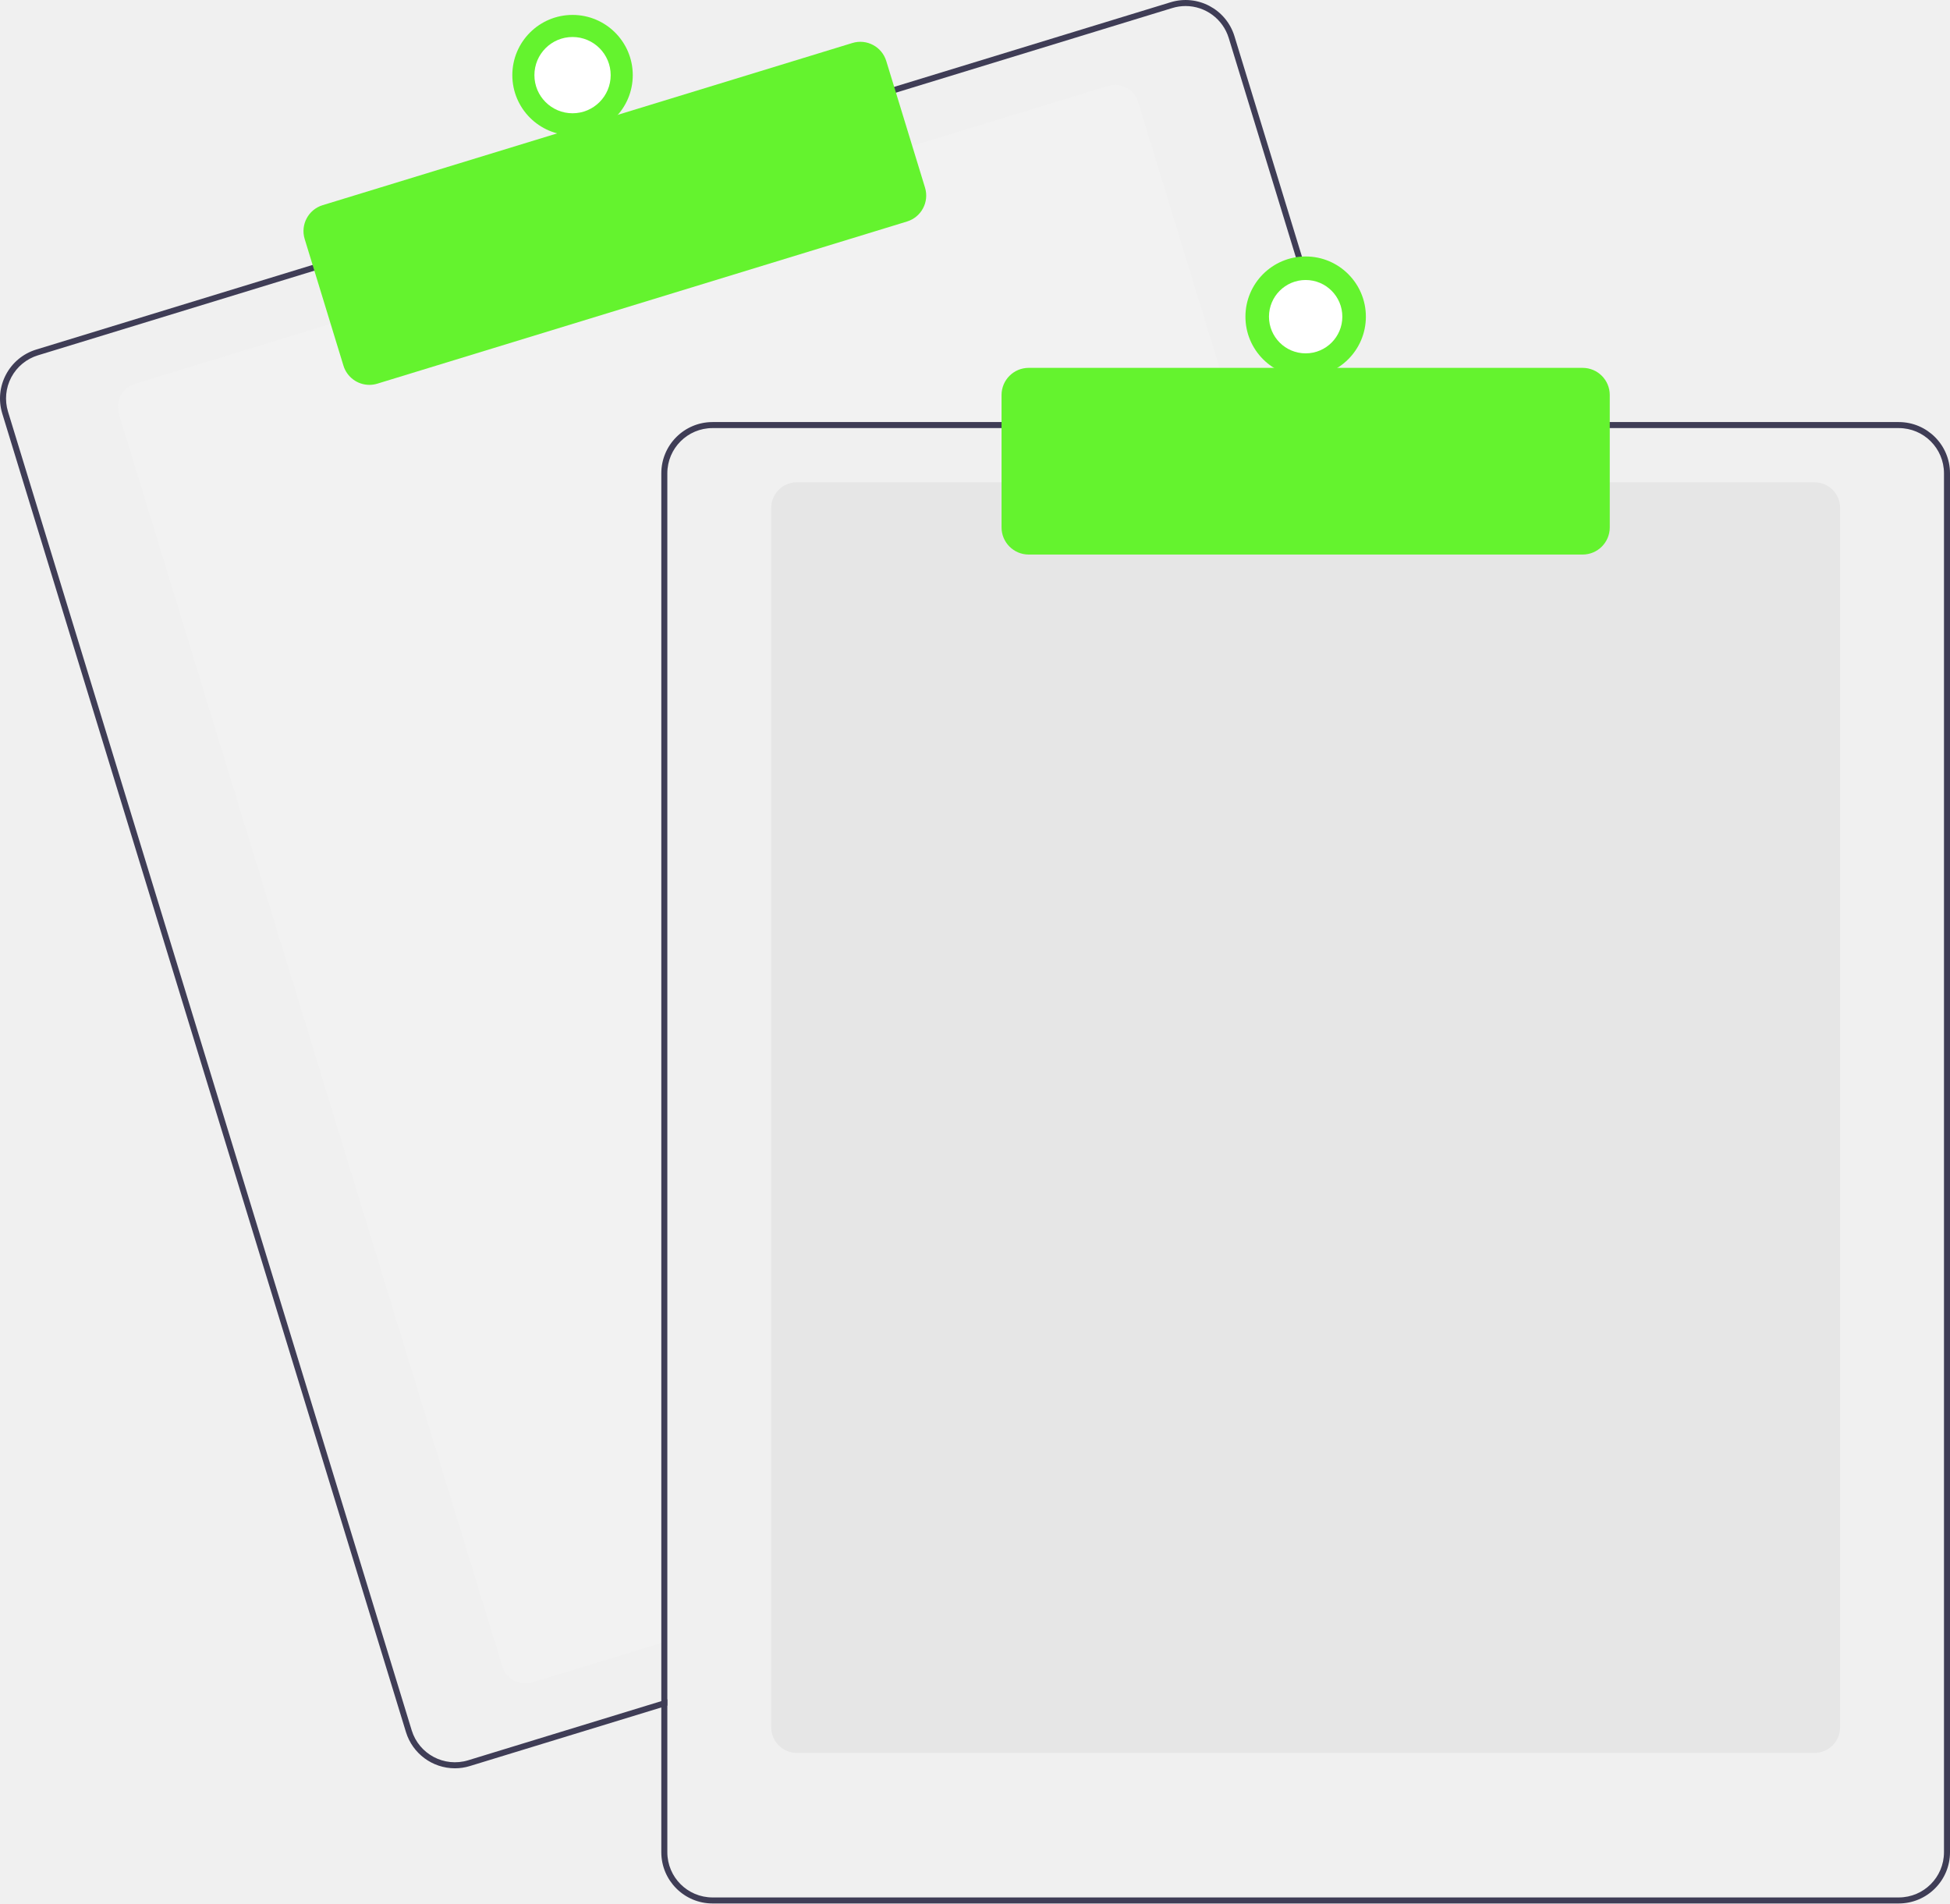
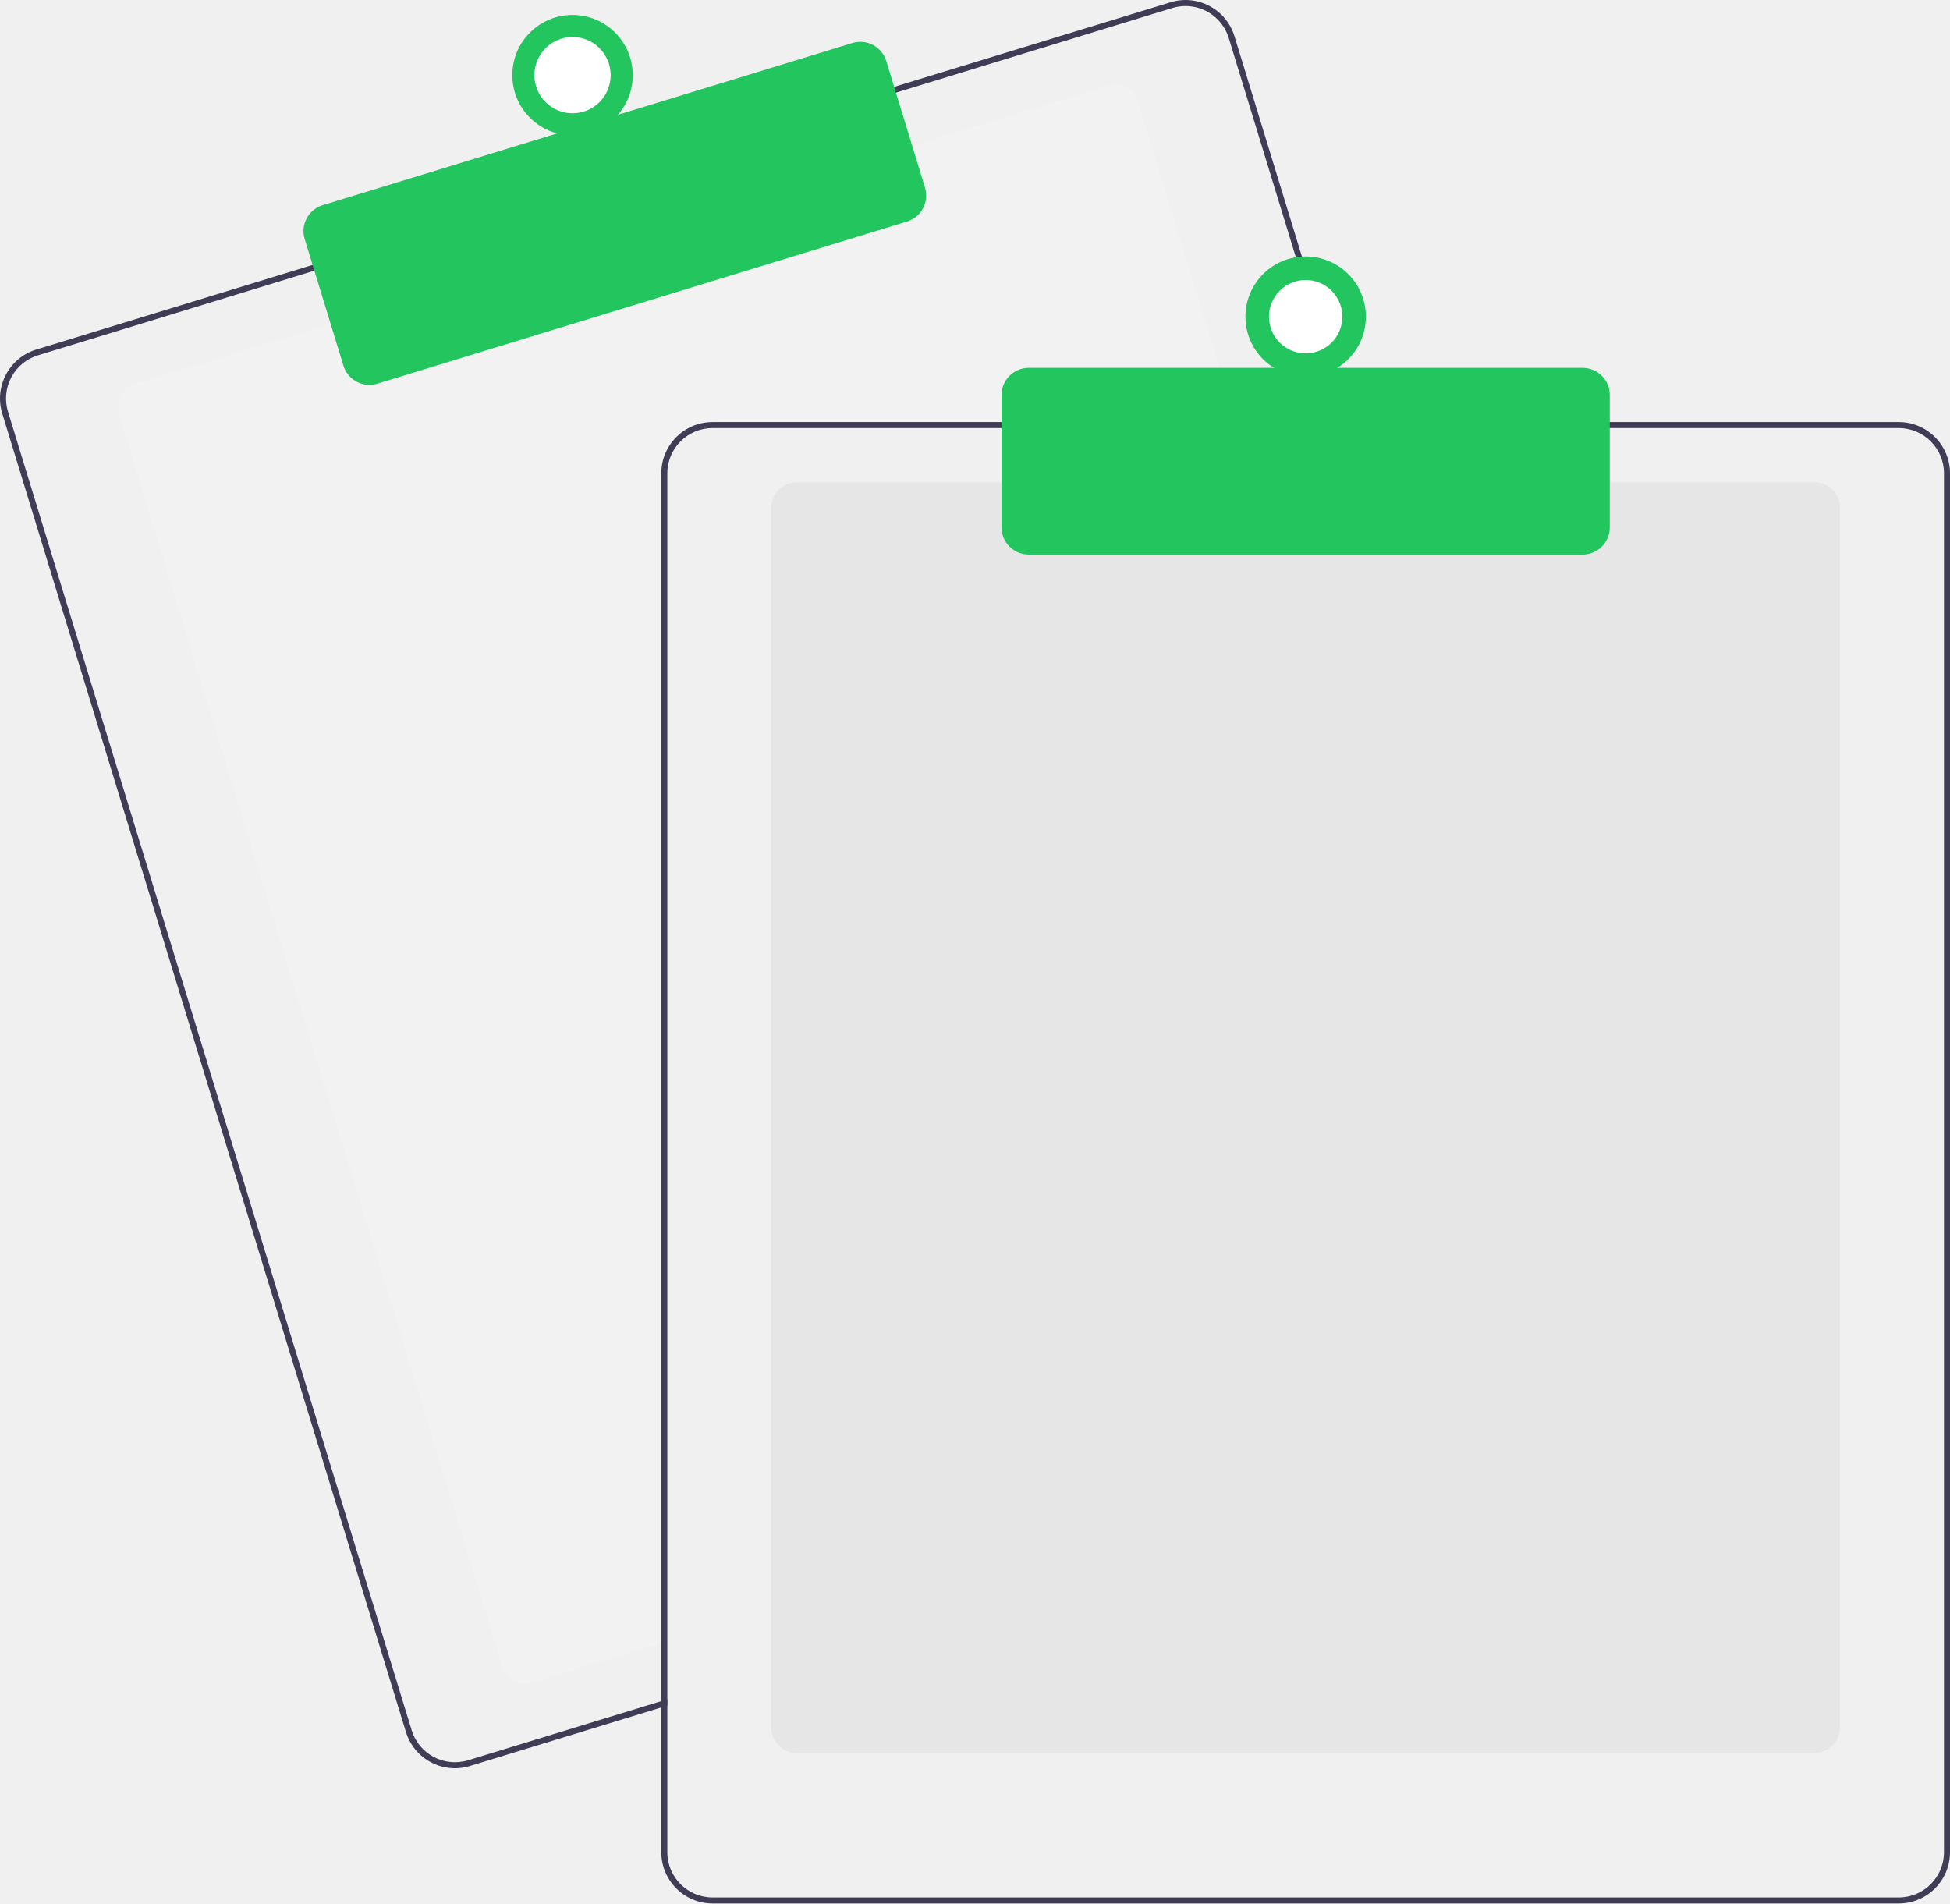
<svg xmlns="http://www.w3.org/2000/svg" data-name="Layer 1" width="647.636" height="632.174" viewBox="0 0 647.636 632.174">
  <path d="M687.328,276.087H512.818a15.018,15.018,0,0,0-15,15v387.85l-2,.61-42.81,13.11a8.007,8.007,0,0,1-9.99-5.31L315.678,271.397a8.003,8.003,0,0,1,5.31-9.99l65.97-20.2,191.25-58.54,65.97-20.2a7.989,7.989,0,0,1,9.99,5.3l32.55,106.32Z" transform="translate(-276.1819 -133.9131)" fill="#f2f2f2" />
  <path d="M725.408,274.087l-39.23-128.14a16.994,16.994,0,0,0-21.23-11.28l-92.75,28.39L380.958,221.607l-92.75,28.4a17.015,17.015,0,0,0-11.28,21.23l134.08,437.93a17.027,17.027,0,0,0,16.26,12.03,16.789,16.789,0,0,0,4.97-.75l63.58-19.46,2-.62v-2.09l-2,.61-64.17,19.65a15.015,15.015,0,0,1-18.73-9.95l-134.07-437.94a14.979,14.979,0,0,1,9.95-18.73l92.75-28.4,191.24-58.54,92.75-28.4a15.156,15.156,0,0,1,4.41-.66,15.015,15.015,0,0,1,14.32,10.61l39.05,127.56.62,2h2.08Z" transform="translate(-276.1819 -133.9131)" fill="#3f3d56" />
-   <path d="M398.863,261.734a9.016,9.016,0,0,1-8.611-6.367l-12.88-42.072a8.999,8.999,0,0,1,5.971-11.24l175.939-53.864a9.009,9.009,0,0,1,11.241,5.971l12.88,42.072a9.01,9.01,0,0,1-5.971,11.241L401.492,261.339A8.976,8.976,0,0,1,398.863,261.734Z" transform="translate(-276.1819 -133.9131)" fill="#64f32e" />
-   <circle cx="190.154" cy="24.955" r="20" fill="#64f32e" />
+   <path d="M398.863,261.734a9.016,9.016,0,0,1-8.611-6.367l-12.88-42.072a8.999,8.999,0,0,1,5.971-11.24l175.939-53.864a9.009,9.009,0,0,1,11.241,5.971l12.88,42.072a9.01,9.01,0,0,1-5.971,11.241L401.492,261.339A8.976,8.976,0,0,1,398.863,261.734Z" transform="translate(-276.1819 -133.9131)" fill="#22c55e" />
+   <circle cx="190.154" cy="24.955" r="20" fill="#22c55e" />
  <circle cx="190.154" cy="24.955" r="12.665" fill="#fff" />
  <path d="M878.818,716.087h-338a8.51,8.51,0,0,1-8.5-8.5v-405a8.51,8.51,0,0,1,8.5-8.5h338a8.51,8.51,0,0,1,8.5,8.5v405A8.51,8.51,0,0,1,878.818,716.087Z" transform="translate(-276.1819 -133.9131)" fill="#e6e6e6" />
  <path d="M723.318,274.087h-210.5a17.024,17.024,0,0,0-17,17v407.8l2-.61v-407.19a15.018,15.018,0,0,1,15-15H723.938Zm183.5,0h-394a17.024,17.024,0,0,0-17,17v458a17.024,17.024,0,0,0,17,17h394a17.024,17.024,0,0,0,17-17v-458A17.024,17.024,0,0,0,906.818,274.087Zm15,475a15.018,15.018,0,0,1-15,15h-394a15.018,15.018,0,0,1-15-15v-458a15.018,15.018,0,0,1,15-15h394a15.018,15.018,0,0,1,15,15Z" transform="translate(-276.1819 -133.9131)" fill="#3f3d56" />
-   <path d="M801.818,318.087h-184a9.01,9.01,0,0,1-9-9v-44a9.01,9.01,0,0,1,9-9h184a9.01,9.01,0,0,1,9,9v44A9.01,9.01,0,0,1,801.818,318.087Z" transform="translate(-276.1819 -133.9131)" fill="#64f32e" />
-   <circle cx="433.636" cy="105.174" r="20" fill="#64f32e" />
+   <path d="M801.818,318.087h-184a9.01,9.01,0,0,1-9-9v-44a9.01,9.01,0,0,1,9-9h184a9.01,9.01,0,0,1,9,9v44A9.01,9.01,0,0,1,801.818,318.087Z" transform="translate(-276.1819 -133.9131)" fill="#22c55e" />
+   <circle cx="433.636" cy="105.174" r="20" fill="#22c55e" />
  <circle cx="433.636" cy="105.174" r="12.182" fill="#fff" />
</svg>
